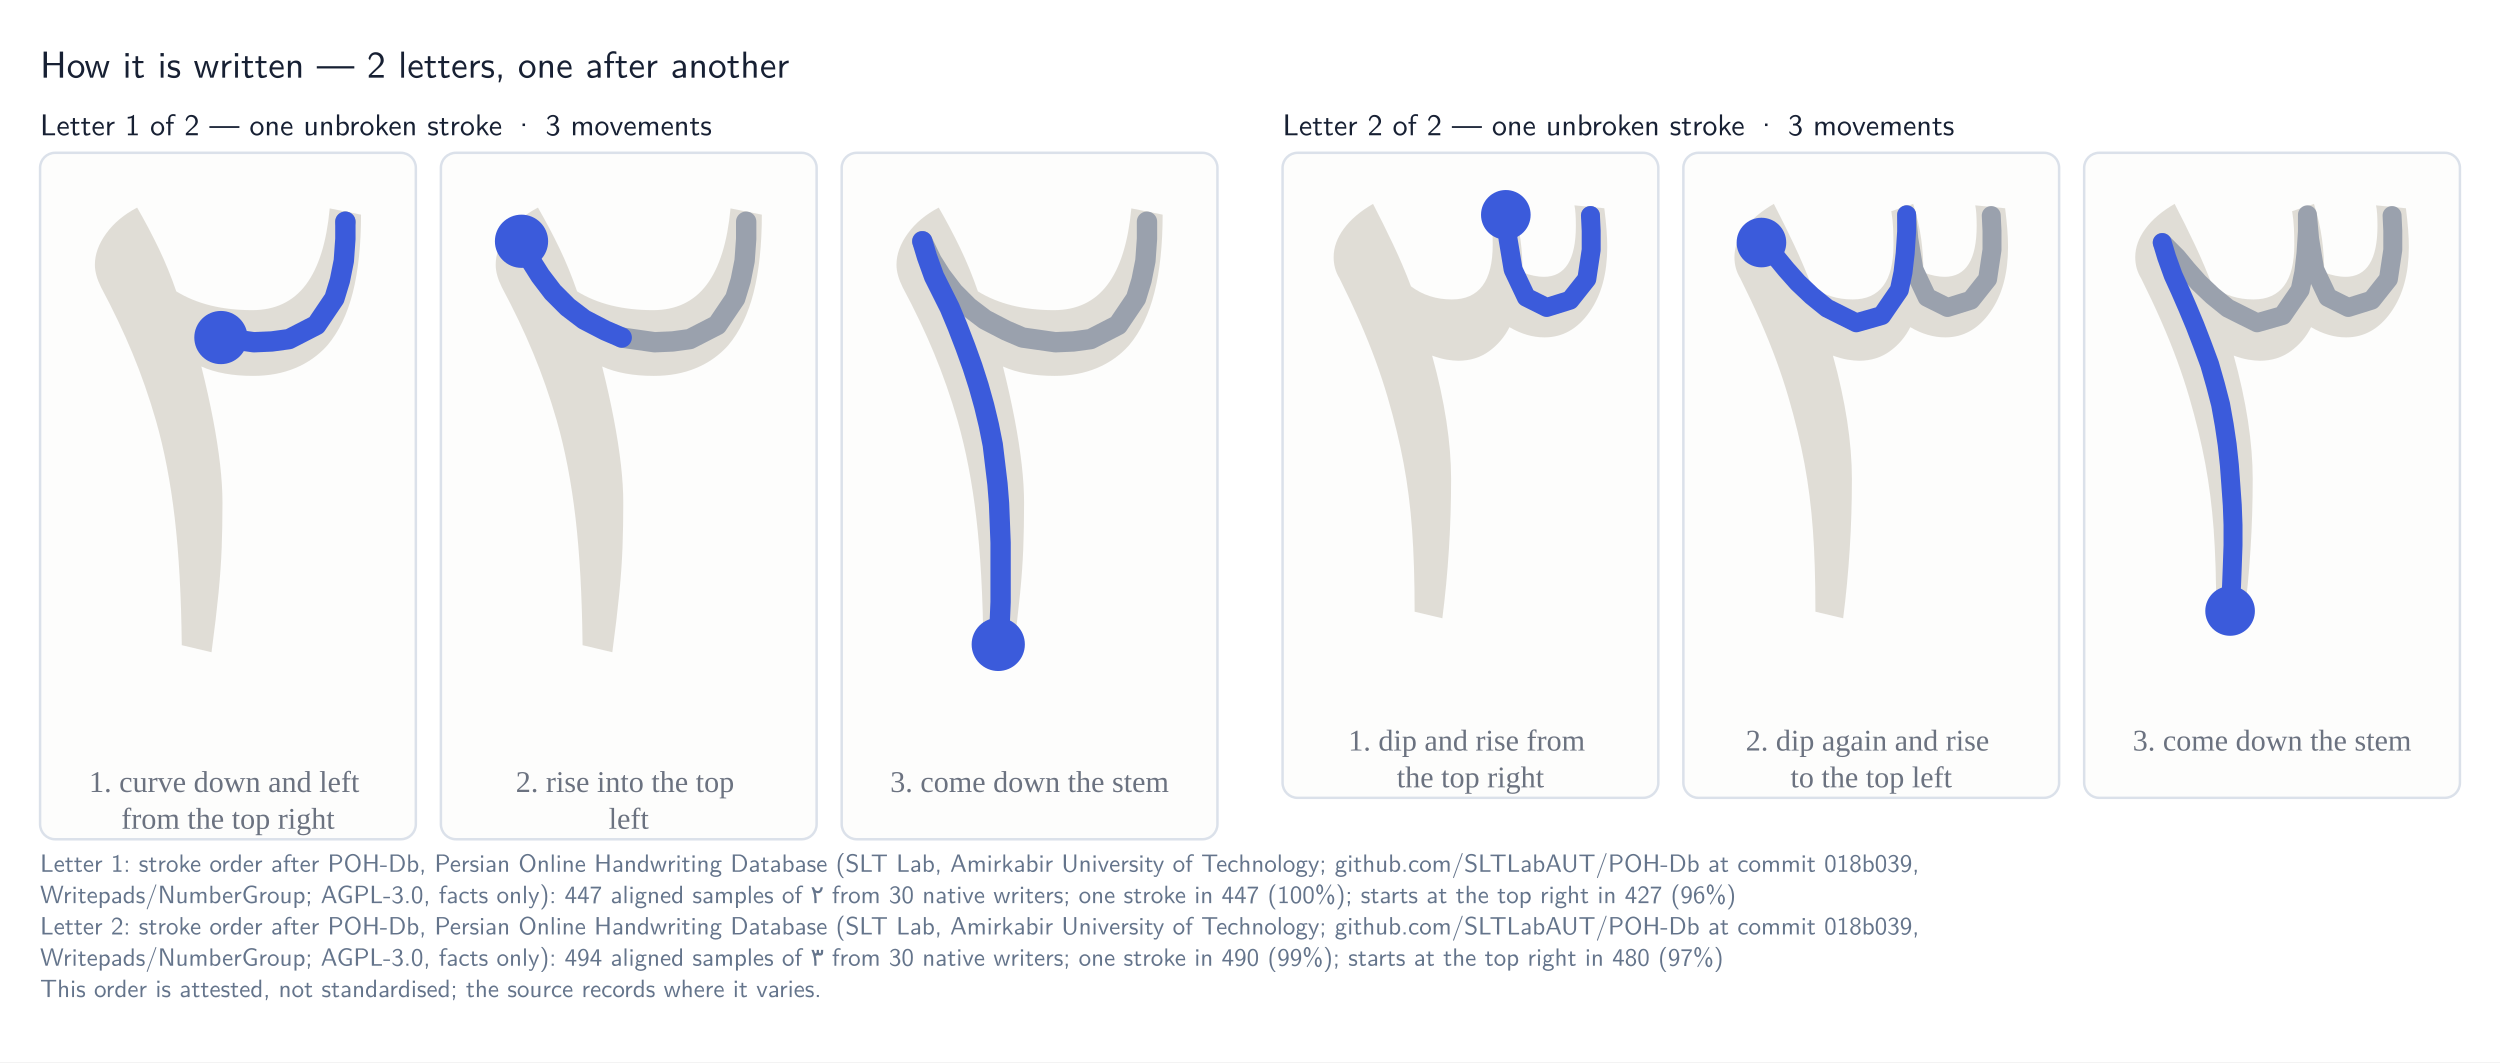
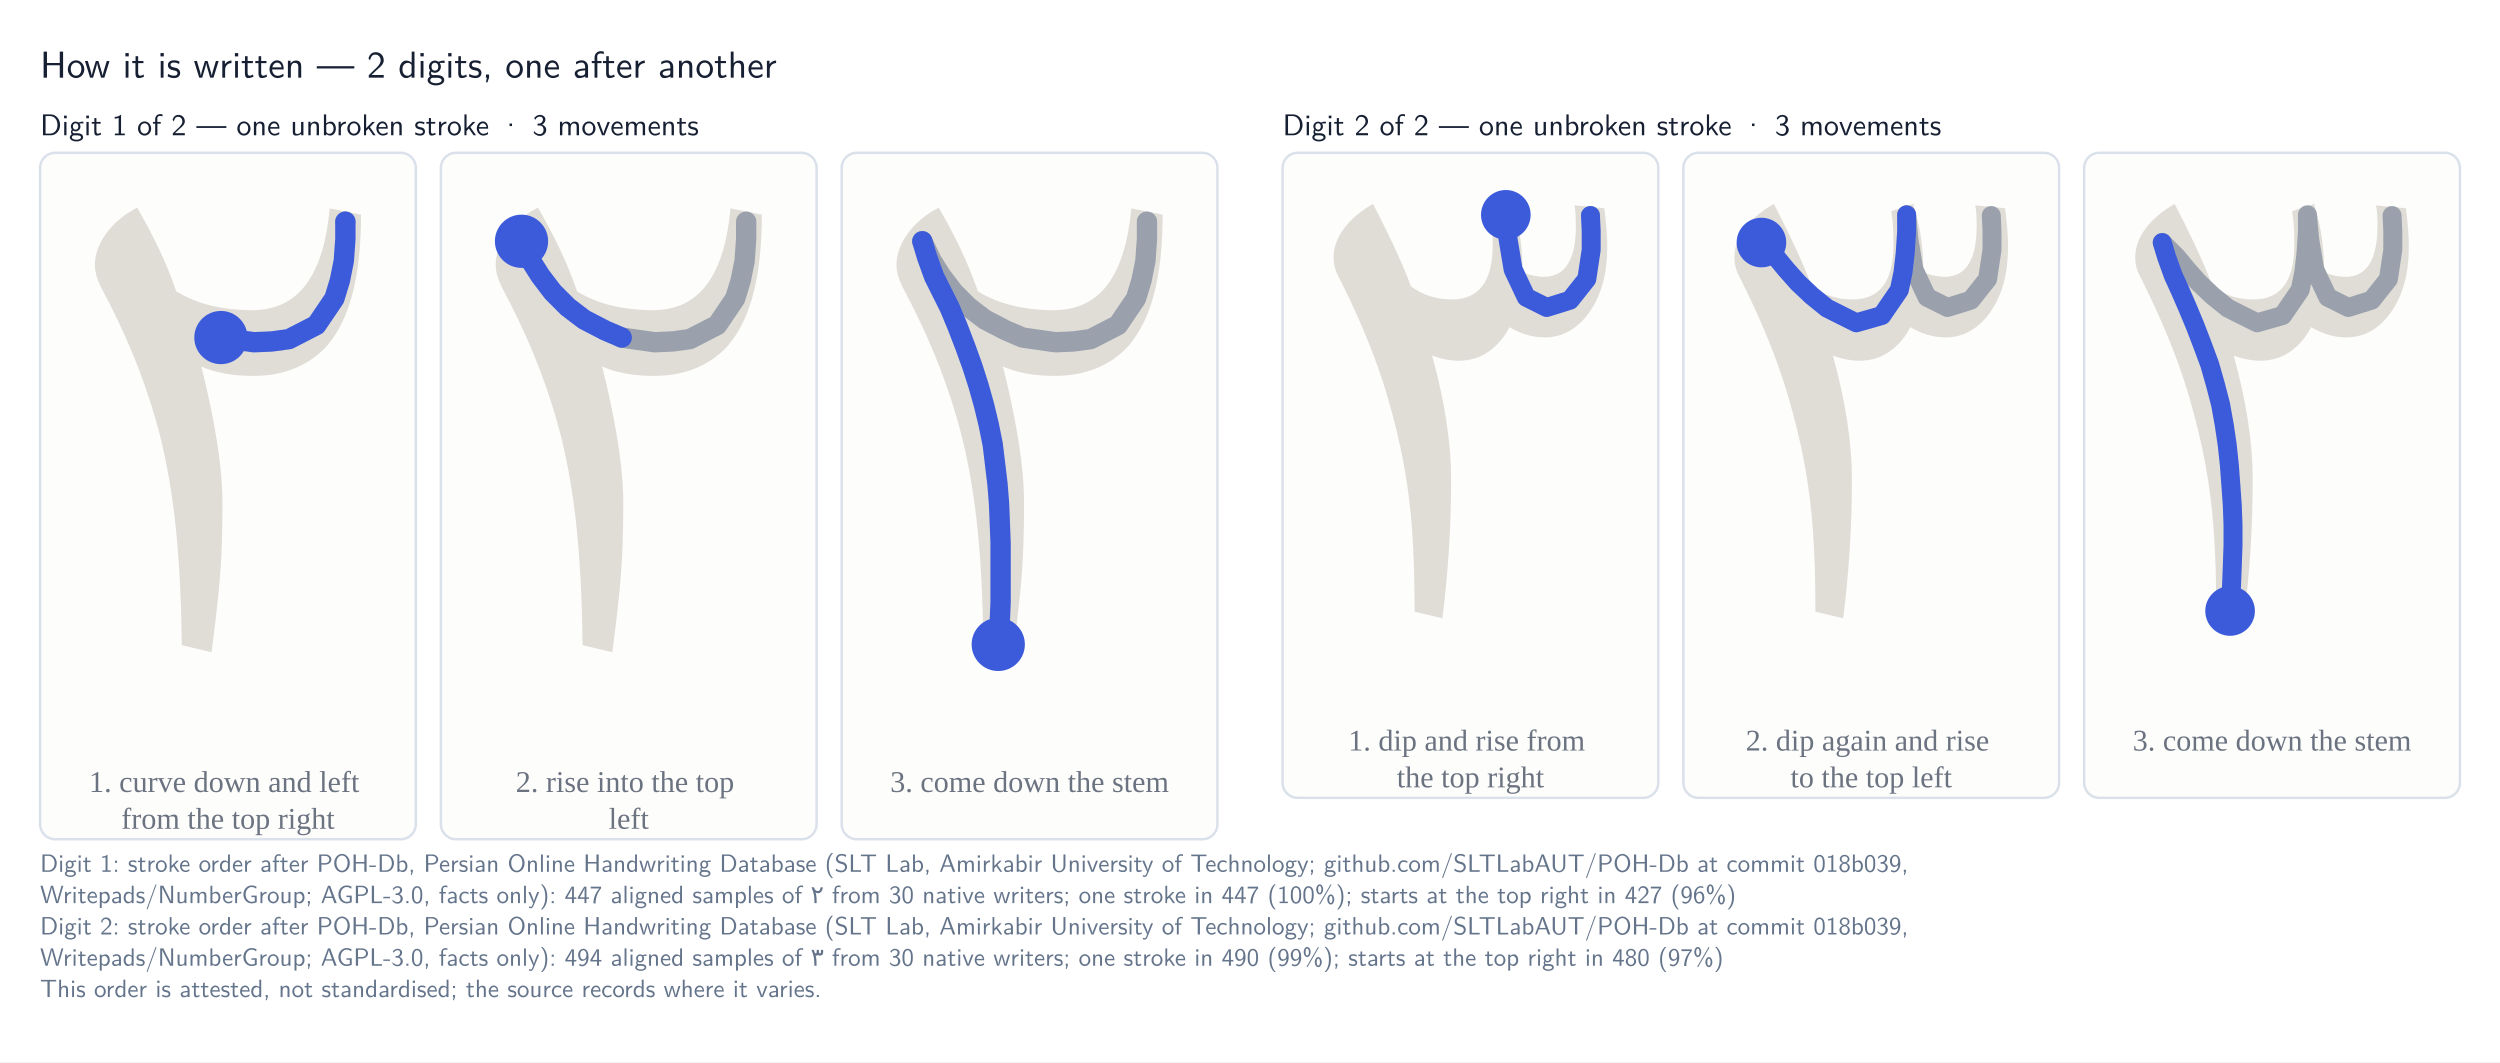
- <svg xmlns="http://www.w3.org/2000/svg" width="998" height="424.03" viewBox="0 0 998 424.03" role="img" aria-label="How to write ۲ ۳: 2 letters, ۲, ۳, one after another">
+ <svg xmlns="http://www.w3.org/2000/svg" width="998" height="424.03" viewBox="0 0 998 424.03" role="img" aria-label="How to write ۲ ۳: 2 digits, ۲, ۳, one after another">
  <rect x="0" y="0" width="998" height="424.03" fill="#ffffff" />
-   <text x="16" y="31" font-family="Latin Modern Sans, sans-serif" font-size="15" fill="#172033">How it is written — 2 letters, one after another</text>
-   <text x="16" y="54" font-family="Latin Modern Sans, sans-serif" font-size="12" fill="#172033">Letter 1 of 2 — one unbroken stroke · 3 movements</text>
+   <text x="16" y="31" font-family="Latin Modern Sans, sans-serif" font-size="15" fill="#172033">How it is written — 2 digits, one after another</text>
+   <text x="16" y="54" font-family="Latin Modern Sans, sans-serif" font-size="12" fill="#172033">Digit 1 of 2 — one unbroken stroke · 3 movements</text>
  <rect x="16" y="61" width="150" height="274.03" rx="6" fill="#fdfdfc" stroke="#dbe1ea" stroke-width="1" />
  <svg x="16" y="61" width="150" height="274.03" viewBox="-3 -638 480 876.9" preserveAspectRatio="xMidYMid meet" overflow="hidden">
    <g transform="scale(1,-1)">
      <path class="ductus__glyph" d="M216 0L178 9Q177 103 169 171.5Q161 240 145 296Q132 341 115 382Q98 423 75 466Q67 482 67 495Q67 515 81.5 535Q96 555 121 568Q136 542 148.5 516Q161 490 171 461Q210 437 268 437Q312 437 336.5 469.5Q361 502 367 567L407 559Q407 501 396.5 459.5Q386 418 364 392Q347 373 323 363Q299 353 269 353Q230 353 203 365Q212 329 218 297.5Q224 266 227 239.5Q230 213 230 191Q230 160 229 133.5Q228 107 225 76Q222 45 216 0Z" fill="#e0ddd6" fill-rule="nonzero" />
      <path class="ductus__done" d="M387 550 L387 550" fill="none" stroke="#9aa1ad" stroke-width="26" stroke-linecap="round" stroke-linejoin="round" />
      <path class="ductus__pen" d="M387 550 L387 528 L385 500 L380 475 L373 452 L350 418 L315 400 L293 397 L270 396 L228 402" fill="none" stroke="#3b5bdb" stroke-width="26" stroke-linecap="round" stroke-linejoin="round" />
      <circle class="ductus__tip" cx="228" cy="402" r="34" fill="#3b5bdb" />
    </g>
    <text class="ductus__caption" x="237" y="178.5" text-anchor="middle" font-size="38.5" fill="#6b7280">
      <tspan x="237" y="178.5">1. curve down and left</tspan>
      <tspan x="237" y="225.5">from the top right</tspan>
    </text>
  </svg>
  <rect x="176" y="61" width="150" height="274.03" rx="6" fill="#fdfdfc" stroke="#dbe1ea" stroke-width="1" />
  <svg x="176" y="61" width="150" height="274.03" viewBox="-3 -638 480 876.9" preserveAspectRatio="xMidYMid meet" overflow="hidden">
    <g transform="scale(1,-1)">
      <path class="ductus__glyph" d="M216 0L178 9Q177 103 169 171.5Q161 240 145 296Q132 341 115 382Q98 423 75 466Q67 482 67 495Q67 515 81.5 535Q96 555 121 568Q136 542 148.5 516Q161 490 171 461Q210 437 268 437Q312 437 336.5 469.5Q361 502 367 567L407 559Q407 501 396.5 459.5Q386 418 364 392Q347 373 323 363Q299 353 269 353Q230 353 203 365Q212 329 218 297.5Q224 266 227 239.5Q230 213 230 191Q230 160 229 133.5Q228 107 225 76Q222 45 216 0Z" fill="#e0ddd6" fill-rule="nonzero" />
      <path class="ductus__done" d="M387 550 L387 528 L385 500 L380 475 L373 452 L350 418 L315 400 L293 397 L270 396 L228 402 L228 402" fill="none" stroke="#9aa1ad" stroke-width="26" stroke-linecap="round" stroke-linejoin="round" />
      <path class="ductus__pen" d="M228 402 L207 411 L180 425 L159 441 L140 460 L124 481 L112 500 L100 525" fill="none" stroke="#3b5bdb" stroke-width="26" stroke-linecap="round" stroke-linejoin="round" />
      <circle class="ductus__tip" cx="100" cy="525" r="34" fill="#3b5bdb" />
    </g>
    <text class="ductus__caption" x="237" y="178.5" text-anchor="middle" font-size="38.5" fill="#6b7280">
      <tspan x="237" y="178.5">2. rise into the top</tspan>
      <tspan x="237" y="225.5">left</tspan>
    </text>
  </svg>
  <rect x="336" y="61" width="150" height="274.03" rx="6" fill="#fdfdfc" stroke="#dbe1ea" stroke-width="1" />
  <svg x="336" y="61" width="150" height="274.03" viewBox="-3 -638 480 876.9" preserveAspectRatio="xMidYMid meet" overflow="hidden">
    <g transform="scale(1,-1)">
      <path class="ductus__glyph" d="M216 0L178 9Q177 103 169 171.5Q161 240 145 296Q132 341 115 382Q98 423 75 466Q67 482 67 495Q67 515 81.5 535Q96 555 121 568Q136 542 148.5 516Q161 490 171 461Q210 437 268 437Q312 437 336.5 469.5Q361 502 367 567L407 559Q407 501 396.5 459.5Q386 418 364 392Q347 373 323 363Q299 353 269 353Q230 353 203 365Q212 329 218 297.5Q224 266 227 239.5Q230 213 230 191Q230 160 229 133.5Q228 107 225 76Q222 45 216 0Z" fill="#e0ddd6" fill-rule="nonzero" />
      <path class="ductus__done" d="M387 550 L387 528 L385 500 L380 475 L373 452 L350 418 L315 400 L293 397 L270 396 L228 402 L207 411 L180 425 L159 441 L140 460 L124 481 L112 500 L100 525 L100 525" fill="none" stroke="#9aa1ad" stroke-width="26" stroke-linecap="round" stroke-linejoin="round" />
      <path class="ductus__pen" d="M100 525 L106 505 L115 480 L135 440 L145 416 L155 390 L164 365 L172 340 L179 315 L185 290 L190 265 L193 240 L196 215 L198 190 L199 165 L200 140 L200 115 L200 90 L200 64 L199 40 L197 10" fill="none" stroke="#3b5bdb" stroke-width="26" stroke-linecap="round" stroke-linejoin="round" />
      <circle class="ductus__tip" cx="197" cy="10" r="34" fill="#3b5bdb" />
    </g>
    <text class="ductus__caption" x="237" y="178.5" text-anchor="middle" font-size="38.5" fill="#6b7280">
      <tspan x="237" y="178.5">3. come down the stem</tspan>
    </text>
  </svg>
-   <text x="512" y="54" font-family="Latin Modern Sans, sans-serif" font-size="12" fill="#172033">Letter 2 of 2 — one unbroken stroke · 3 movements</text>
+   <text x="512" y="54" font-family="Latin Modern Sans, sans-serif" font-size="12" fill="#172033">Digit 2 of 2 — one unbroken stroke · 3 movements</text>
  <rect x="512" y="61" width="150" height="257.5" rx="6" fill="#fdfdfc" stroke="#dbe1ea" stroke-width="1" />
  <svg x="512" y="61" width="150" height="257.5" viewBox="-32 -638 515 884.1" preserveAspectRatio="xMidYMid meet" overflow="hidden">
    <g transform="scale(1,-1)">
      <path class="ductus__glyph" d="M187 0L149 9Q149 74 145.5 121.5Q142 169 134 212Q126 255 112 303Q105 327 95.5 353Q86 379 73.5 407.5Q61 436 46 466Q38 479 38 495Q38 515 52 534Q66 553 92 568Q106 541 119.5 512.5Q133 484 144 455Q168 437 200 437Q256 437 256 512Q256 523 255.5 534.5Q255 546 253 558L283 568Q291 542 294 519.5Q297 497 297 474Q305 471 312.5 469.5Q320 468 326 468Q370 468 370 538Q370 547 369.5 554.5Q369 562 368 566L409 562Q411 546 412 533Q413 520 413 509Q413 454 388.5 419.5Q364 385 327 385Q303 385 279 399Q269 379 251 366Q233 353 209 353Q202 353 193 354.5Q184 356 173 360Q186 313 192.5 270.5Q199 228 199 191Q199 142 196 94.5Q193 47 187 0Z" fill="#e0ddd6" fill-rule="nonzero" />
      <path class="ductus__done" d="M390 552 L390 552" fill="none" stroke="#9aa1ad" stroke-width="26" stroke-linecap="round" stroke-linejoin="round" />
      <path class="ductus__pen" d="M390 552 L391 531 L391 505 L385 465 L362 436 L330 426 L302 440 L284 478 L277 520 L274 553" fill="none" stroke="#3b5bdb" stroke-width="26" stroke-linecap="round" stroke-linejoin="round" />
      <circle class="ductus__tip" cx="274" cy="553" r="34" fill="#3b5bdb" />
    </g>
    <text class="ductus__caption" x="225.5" y="181.3" text-anchor="middle" font-size="41.3" fill="#6b7280">
      <tspan x="225.5" y="181.3">1. dip and rise from</tspan>
      <tspan x="225.5" y="231.7">the top right</tspan>
    </text>
  </svg>
  <rect x="672" y="61" width="150" height="257.5" rx="6" fill="#fdfdfc" stroke="#dbe1ea" stroke-width="1" />
  <svg x="672" y="61" width="150" height="257.5" viewBox="-32 -638 515 884.1" preserveAspectRatio="xMidYMid meet" overflow="hidden">
    <g transform="scale(1,-1)">
      <path class="ductus__glyph" d="M187 0L149 9Q149 74 145.5 121.5Q142 169 134 212Q126 255 112 303Q105 327 95.5 353Q86 379 73.5 407.5Q61 436 46 466Q38 479 38 495Q38 515 52 534Q66 553 92 568Q106 541 119.5 512.5Q133 484 144 455Q168 437 200 437Q256 437 256 512Q256 523 255.5 534.5Q255 546 253 558L283 568Q291 542 294 519.5Q297 497 297 474Q305 471 312.5 469.5Q320 468 326 468Q370 468 370 538Q370 547 369.5 554.5Q369 562 368 566L409 562Q411 546 412 533Q413 520 413 509Q413 454 388.5 419.5Q364 385 327 385Q303 385 279 399Q269 379 251 366Q233 353 209 353Q202 353 193 354.5Q184 356 173 360Q186 313 192.5 270.5Q199 228 199 191Q199 142 196 94.5Q193 47 187 0Z" fill="#e0ddd6" fill-rule="nonzero" />
      <path class="ductus__done" d="M390 552 L391 531 L391 505 L385 465 L362 436 L330 426 L302 440 L284 478 L277 520 L274 553 L274 553" fill="none" stroke="#9aa1ad" stroke-width="26" stroke-linecap="round" stroke-linejoin="round" />
      <path class="ductus__pen" d="M274 553 L274 530 L272 500 L269 474 L264 450 L240 415 L205 405 L165 425 L144 442 L125 460 L109 478 L95 495 L75 515" fill="none" stroke="#3b5bdb" stroke-width="26" stroke-linecap="round" stroke-linejoin="round" />
      <circle class="ductus__tip" cx="75" cy="515" r="34" fill="#3b5bdb" />
    </g>
    <text class="ductus__caption" x="225.5" y="181.3" text-anchor="middle" font-size="41.3" fill="#6b7280">
      <tspan x="225.5" y="181.3">2. dip again and rise</tspan>
      <tspan x="225.5" y="231.7">to the top left</tspan>
    </text>
  </svg>
  <rect x="832" y="61" width="150" height="257.5" rx="6" fill="#fdfdfc" stroke="#dbe1ea" stroke-width="1" />
  <svg x="832" y="61" width="150" height="257.5" viewBox="-32 -638 515 884.1" preserveAspectRatio="xMidYMid meet" overflow="hidden">
    <g transform="scale(1,-1)">
      <path class="ductus__glyph" d="M187 0L149 9Q149 74 145.5 121.5Q142 169 134 212Q126 255 112 303Q105 327 95.5 353Q86 379 73.5 407.5Q61 436 46 466Q38 479 38 495Q38 515 52 534Q66 553 92 568Q106 541 119.5 512.5Q133 484 144 455Q168 437 200 437Q256 437 256 512Q256 523 255.5 534.5Q255 546 253 558L283 568Q291 542 294 519.5Q297 497 297 474Q305 471 312.5 469.5Q320 468 326 468Q370 468 370 538Q370 547 369.5 554.5Q369 562 368 566L409 562Q411 546 412 533Q413 520 413 509Q413 454 388.5 419.5Q364 385 327 385Q303 385 279 399Q269 379 251 366Q233 353 209 353Q202 353 193 354.5Q184 356 173 360Q186 313 192.5 270.5Q199 228 199 191Q199 142 196 94.5Q193 47 187 0Z" fill="#e0ddd6" fill-rule="nonzero" />
      <path class="ductus__done" d="M390 552 L391 531 L391 505 L385 465 L362 436 L330 426 L302 440 L284 478 L277 520 L274 553 L274 530 L272 500 L269 474 L264 450 L240 415 L205 405 L165 425 L144 442 L125 460 L109 478 L95 495 L75 515 L75 515" fill="none" stroke="#9aa1ad" stroke-width="26" stroke-linecap="round" stroke-linejoin="round" />
      <path class="ductus__pen" d="M75 515 L81 495 L90 470 L100 448 L110 425 L120 401 L130 375 L140 348 L148 320 L155 293 L160 265 L164 238 L167 210 L169 183 L171 155 L172 128 L172 100 L171 71 L170 45 L168 10" fill="none" stroke="#3b5bdb" stroke-width="26" stroke-linecap="round" stroke-linejoin="round" />
      <circle class="ductus__tip" cx="168" cy="10" r="34" fill="#3b5bdb" />
    </g>
    <text class="ductus__caption" x="225.5" y="181.3" text-anchor="middle" font-size="41.3" fill="#6b7280">
      <tspan x="225.5" y="181.3">3. come down the stem</tspan>
    </text>
  </svg>
-   <text x="16" y="348.03" font-family="Latin Modern Sans, sans-serif" font-size="10" fill="#64748b">Letter 1: stroke order after POH-Db, Persian Online Handwriting Database (SLT Lab, Amirkabir University of Technology; github.com/SLTLabAUT/POH-Db at commit 018b039,</text>
+   <text x="16" y="348.03" font-family="Latin Modern Sans, sans-serif" font-size="10" fill="#64748b">Digit 1: stroke order after POH-Db, Persian Online Handwriting Database (SLT Lab, Amirkabir University of Technology; github.com/SLTLabAUT/POH-Db at commit 018b039,</text>
  <text x="16" y="360.53" font-family="Latin Modern Sans, sans-serif" font-size="10" fill="#64748b">Writepads/NumberGroup; AGPL-3.0, facts only): 447 aligned samples of ۲ from 30 native writers; one stroke in 447 (100%); starts at the top right in 427 (96%)</text>
-   <text x="16" y="373.03" font-family="Latin Modern Sans, sans-serif" font-size="10" fill="#64748b">Letter 2: stroke order after POH-Db, Persian Online Handwriting Database (SLT Lab, Amirkabir University of Technology; github.com/SLTLabAUT/POH-Db at commit 018b039,</text>
+   <text x="16" y="373.03" font-family="Latin Modern Sans, sans-serif" font-size="10" fill="#64748b">Digit 2: stroke order after POH-Db, Persian Online Handwriting Database (SLT Lab, Amirkabir University of Technology; github.com/SLTLabAUT/POH-Db at commit 018b039,</text>
  <text x="16" y="385.53" font-family="Latin Modern Sans, sans-serif" font-size="10" fill="#64748b">Writepads/NumberGroup; AGPL-3.0, facts only): 494 aligned samples of ۳ from 30 native writers; one stroke in 490 (99%); starts at the top right in 480 (97%)</text>
  <text x="16" y="398.03" font-family="Latin Modern Sans, sans-serif" font-size="10" fill="#64748b">This order is attested, not standardised; the source records where it varies.</text>
</svg>
